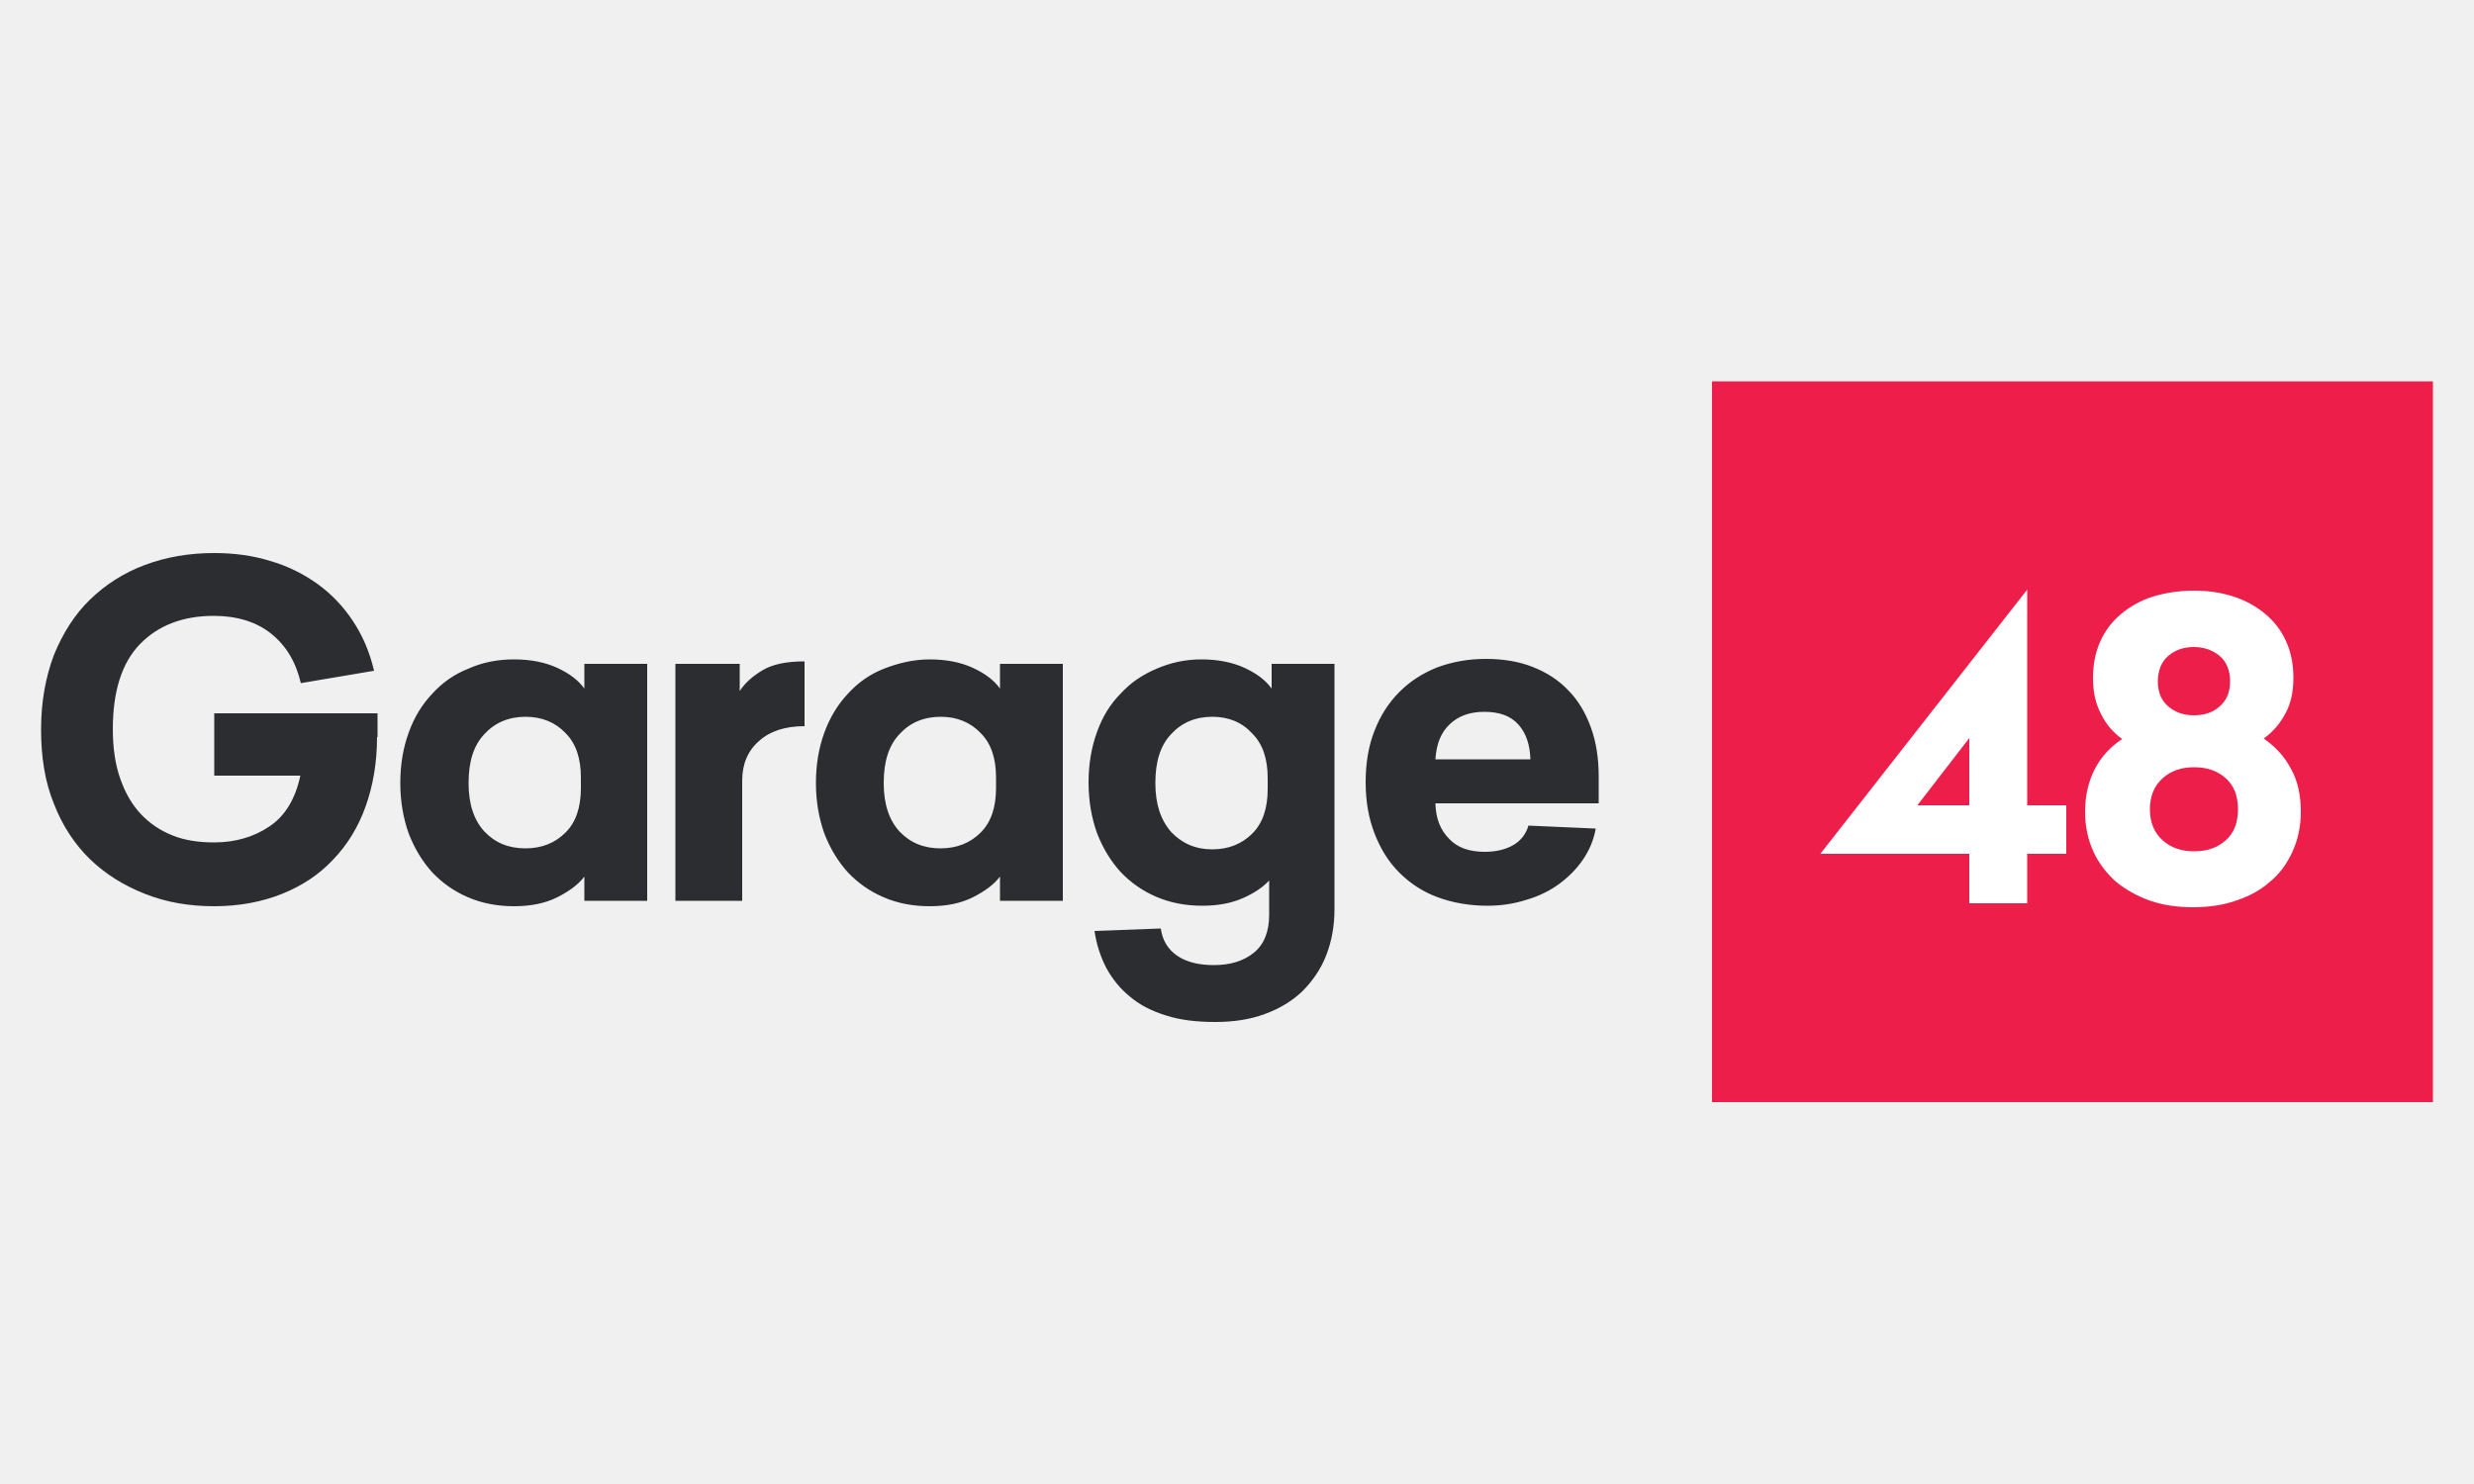
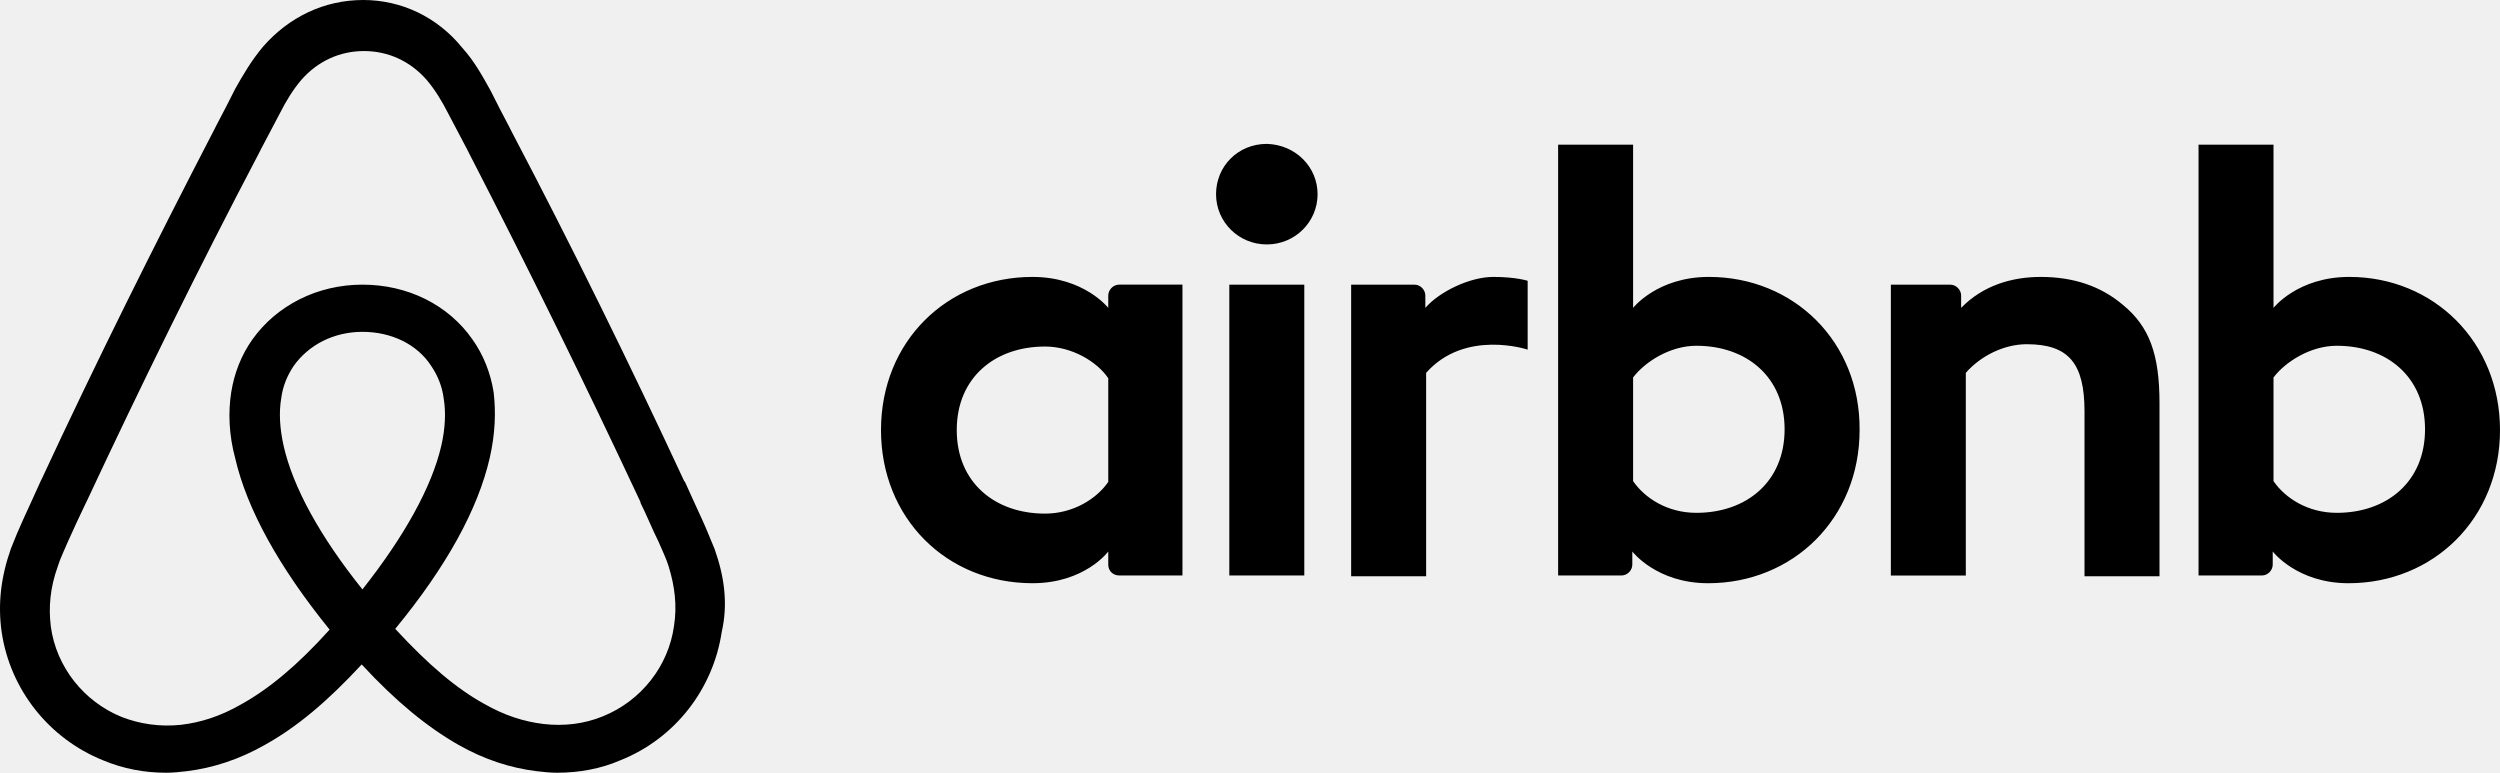
- <svg xmlns="http://www.w3.org/2000/svg" version="1.1" id="Layer_1" x="0px" y="0px" viewBox="0 0 50 30" style="enable-background:new 0 0 50 30;" xml:space="preserve">
-   <style type="text/css">
- 	.st0{fill-rule:evenodd;clip-rule:evenodd;fill:#2B2D30;}
- 	.st1{fill-rule:evenodd;clip-rule:evenodd;fill:#EE1E4B;}
- 	.st2{fill-rule:evenodd;clip-rule:evenodd;fill:#FFFFFF;}
- </style>
-   <g>
-     <g id="garage48_logo_1_">
-       <g id="logo_1_">
-         <path id="Garage_1_" class="st0" d="M7.62,14.9c0,0.51-0.08,0.98-0.23,1.4c-0.15,0.42-0.37,0.78-0.66,1.08     c-0.28,0.3-0.63,0.53-1.03,0.69s-0.86,0.25-1.37,0.25s-0.97-0.08-1.4-0.25s-0.8-0.4-1.11-0.7s-0.56-0.68-0.73-1.12     c-0.18-0.44-0.26-0.94-0.26-1.5c0-0.56,0.09-1.06,0.26-1.51c0.18-0.44,0.42-0.82,0.73-1.12s0.68-0.54,1.11-0.7     s0.89-0.24,1.4-0.24c0.4,0,0.78,0.05,1.13,0.16c0.35,0.1,0.67,0.26,0.95,0.46c0.28,0.2,0.52,0.45,0.72,0.75     c0.2,0.3,0.34,0.63,0.43,1.01l-1.48,0.25c-0.1-0.43-0.3-0.76-0.6-1s-0.69-0.36-1.16-0.36c-0.62,0-1.12,0.19-1.49,0.57     c-0.37,0.38-0.55,0.96-0.55,1.72c0,0.38,0.05,0.72,0.15,1c0.1,0.29,0.24,0.53,0.42,0.72c0.18,0.19,0.39,0.33,0.64,0.43     c0.25,0.1,0.53,0.14,0.84,0.14c0.42,0,0.8-0.11,1.11-0.32c0.32-0.21,0.53-0.56,0.63-1.03H4.33v-1.26h3.3V14.9z M10.39,13.33     c0.34,0,0.63,0.06,0.87,0.17c0.24,0.11,0.43,0.25,0.55,0.42v-0.5h1.27v4.79h-1.27v-0.49c-0.12,0.16-0.31,0.3-0.55,0.42     c-0.24,0.12-0.53,0.18-0.87,0.18s-0.65-0.06-0.93-0.18c-0.28-0.12-0.52-0.29-0.72-0.5c-0.2-0.22-0.36-0.48-0.48-0.79     c-0.11-0.31-0.17-0.65-0.17-1.02c0-0.38,0.06-0.72,0.17-1.02c0.11-0.31,0.27-0.57,0.48-0.79c0.2-0.22,0.44-0.39,0.72-0.5     C9.75,13.39,10.05,13.33,10.39,13.33z M10.62,14.49c-0.34,0-0.62,0.12-0.83,0.35c-0.22,0.23-0.32,0.56-0.32,0.99     c0,0.43,0.11,0.75,0.32,0.98c0.22,0.23,0.49,0.34,0.83,0.34c0.33,0,0.6-0.11,0.81-0.32s0.31-0.51,0.31-0.9v-0.21     c0-0.39-0.1-0.69-0.31-0.9C11.22,14.6,10.95,14.49,10.62,14.49z M16.26,14.68c-0.39,0-0.7,0.1-0.92,0.3     c-0.23,0.2-0.34,0.47-0.34,0.8v2.43h-1.35v-4.79h1.3v0.55c0.1-0.16,0.26-0.3,0.46-0.42s0.48-0.18,0.85-0.18V14.68z M18.79,13.33     c0.34,0,0.63,0.06,0.87,0.17c0.24,0.11,0.43,0.25,0.55,0.42v-0.5h1.27v4.79h-1.27v-0.49c-0.12,0.16-0.31,0.3-0.55,0.42     c-0.24,0.12-0.53,0.18-0.87,0.18c-0.34,0-0.65-0.06-0.93-0.18c-0.28-0.12-0.52-0.29-0.72-0.5c-0.2-0.22-0.36-0.48-0.48-0.79     c-0.11-0.31-0.17-0.65-0.17-1.02c0-0.38,0.06-0.72,0.17-1.02s0.27-0.57,0.48-0.79c0.2-0.22,0.44-0.39,0.72-0.5     S18.45,13.33,18.79,13.33z M19.01,14.49c-0.34,0-0.62,0.12-0.83,0.35c-0.22,0.23-0.32,0.56-0.32,0.99c0,0.43,0.11,0.75,0.32,0.98     c0.22,0.23,0.49,0.34,0.83,0.34c0.33,0,0.6-0.11,0.81-0.32c0.21-0.21,0.31-0.51,0.31-0.9v-0.21c0-0.39-0.1-0.69-0.31-0.9     C19.61,14.6,19.34,14.49,19.01,14.49z M24.28,13.33c0.34,0,0.63,0.06,0.87,0.17c0.24,0.11,0.43,0.25,0.55,0.42v-0.5h1.27v4.96     c0,0.35-0.06,0.66-0.17,0.94c-0.11,0.28-0.28,0.52-0.48,0.72c-0.21,0.2-0.46,0.35-0.76,0.46c-0.3,0.11-0.63,0.16-1,0.16     c-0.38,0-0.71-0.04-0.99-0.13c-0.29-0.09-0.53-0.21-0.73-0.38c-0.2-0.16-0.36-0.36-0.48-0.58c-0.12-0.23-0.2-0.48-0.24-0.75     l1.34-0.05c0.03,0.23,0.14,0.42,0.33,0.55s0.44,0.19,0.74,0.19c0.33,0,0.6-0.08,0.81-0.25s0.31-0.43,0.31-0.77v-0.69     c-0.13,0.14-0.31,0.26-0.54,0.36c-0.23,0.1-0.5,0.15-0.81,0.15c-0.34,0-0.65-0.06-0.93-0.18c-0.28-0.12-0.52-0.29-0.72-0.5     c-0.2-0.22-0.36-0.48-0.48-0.79c-0.11-0.31-0.17-0.65-0.17-1.02c0-0.38,0.06-0.72,0.17-1.02c0.11-0.31,0.27-0.57,0.48-0.78     c0.2-0.22,0.44-0.38,0.72-0.5S23.94,13.33,24.28,13.33z M24.5,14.49c-0.34,0-0.62,0.12-0.83,0.35c-0.22,0.23-0.32,0.56-0.32,0.99     c0,0.43,0.11,0.75,0.32,0.99c0.22,0.23,0.49,0.35,0.83,0.35c0.33,0,0.6-0.11,0.81-0.32c0.21-0.21,0.31-0.51,0.31-0.9v-0.22     c0-0.39-0.1-0.69-0.31-0.9C25.1,14.6,24.83,14.49,24.5,14.49z M29.01,16.25c0.01,0.3,0.1,0.53,0.28,0.71     c0.17,0.18,0.41,0.26,0.72,0.26c0.23,0,0.43-0.05,0.58-0.14c0.15-0.09,0.25-0.22,0.3-0.39l1.36,0.06     c-0.04,0.23-0.13,0.44-0.26,0.63c-0.13,0.19-0.29,0.35-0.48,0.49c-0.19,0.14-0.42,0.25-0.66,0.32c-0.25,0.08-0.51,0.12-0.79,0.12     c-0.36,0-0.7-0.06-1-0.17c-0.3-0.11-0.56-0.28-0.78-0.5c-0.22-0.22-0.38-0.48-0.5-0.79s-0.18-0.65-0.18-1.04     c0-0.39,0.06-0.74,0.18-1.04c0.12-0.31,0.29-0.57,0.5-0.78c0.22-0.22,0.47-0.38,0.77-0.5c0.3-0.11,0.62-0.17,0.98-0.17     c0.34,0,0.66,0.05,0.94,0.16c0.28,0.11,0.52,0.26,0.72,0.47c0.2,0.2,0.35,0.45,0.46,0.75c0.11,0.3,0.16,0.63,0.16,1v0.54H29.01z      M30,14.39c-0.29,0-0.52,0.08-0.7,0.25c-0.18,0.17-0.27,0.4-0.29,0.71h1.92c-0.01-0.3-0.09-0.53-0.24-0.7     C30.53,14.47,30.3,14.39,30,14.39z" />
-         <rect id="Rectangle_1_" x="34.6" y="7.71" class="st1" width="14.57" height="14.57" />
-         <path id="_x34_8_1_" class="st2" d="M41.76,16.28v0.98h-0.79v1H39.8v-1h-3.01l4.18-5.34v4.36H41.76z M39.8,16.28v-1.36     l-1.05,1.36H39.8z M44.34,11.94c0.29,0,0.56,0.04,0.8,0.12c0.25,0.08,0.46,0.2,0.64,0.35c0.18,0.15,0.32,0.33,0.42,0.55     c0.1,0.22,0.15,0.46,0.15,0.74c0,0.28-0.05,0.52-0.16,0.72c-0.11,0.21-0.25,0.37-0.44,0.51c0.23,0.16,0.42,0.36,0.55,0.61     c0.14,0.25,0.2,0.54,0.2,0.87c0,0.3-0.06,0.57-0.17,0.81s-0.26,0.45-0.46,0.61c-0.19,0.17-0.42,0.29-0.69,0.38     c-0.26,0.09-0.55,0.13-0.86,0.13c-0.31,0-0.6-0.04-0.86-0.13c-0.26-0.09-0.49-0.22-0.69-0.38c-0.19-0.17-0.35-0.37-0.46-0.61     c-0.11-0.24-0.17-0.51-0.17-0.81c0-0.33,0.07-0.62,0.2-0.87s0.32-0.45,0.55-0.6c-0.18-0.13-0.33-0.3-0.43-0.51     c-0.11-0.21-0.16-0.45-0.16-0.73c0-0.27,0.05-0.52,0.15-0.74s0.24-0.4,0.42-0.55c0.18-0.15,0.39-0.27,0.64-0.35     C43.78,11.98,44.05,11.94,44.34,11.94z M44.34,13.08c-0.21,0-0.38,0.06-0.52,0.18c-0.14,0.12-0.21,0.3-0.21,0.52     c0,0.21,0.07,0.38,0.21,0.5c0.14,0.12,0.31,0.18,0.52,0.18c0.21,0,0.39-0.06,0.52-0.18c0.14-0.12,0.21-0.29,0.21-0.5     c0-0.23-0.07-0.4-0.21-0.52C44.73,13.15,44.55,13.08,44.34,13.08z M44.34,15.51c-0.25,0-0.46,0.07-0.63,0.22     c-0.17,0.15-0.26,0.36-0.26,0.63c0,0.27,0.09,0.48,0.26,0.63s0.38,0.22,0.63,0.22c0.26,0,0.47-0.07,0.64-0.22     c0.17-0.15,0.25-0.36,0.25-0.63c0-0.27-0.08-0.48-0.25-0.63C44.81,15.58,44.6,15.51,44.34,15.51z" />
+ <svg xmlns="http://www.w3.org/2000/svg" width="220px" height="68px" viewBox="0 0 220 68" version="1.1">
+   <g id="Page-1" stroke="none" stroke-width="1" fill="none" fill-rule="evenodd">
+     <g id="Desktop" transform="translate(-720, -2464)" fill="#000000" fill-rule="nonzero">
+       <g id="Brands" transform="translate(-68, 2176)">
+         <g id="airbnb" transform="translate(788, 288)">
+           <path d="M115.947,17.086 C115.947,19.537 113.953,21.51 111.479,21.51 C109.004,21.51 107.012,19.537 107.012,17.086 C107.012,14.635 108.936,12.662 111.479,12.662 C114.023,12.73 115.947,14.704 115.947,17.086 L115.947,17.086 Z M97.527,26.003 L97.527,27.093 C97.527,27.093 95.397,24.369 90.861,24.369 C83.37,24.369 77.528,30.019 77.528,37.846 C77.528,45.606 83.302,51.323 90.861,51.323 C95.466,51.323 97.527,48.533 97.527,48.533 L97.527,49.689 C97.527,50.234 97.941,50.641 98.49,50.641 L104.056,50.641 L104.056,25.047 L98.49,25.047 C97.941,25.049 97.527,25.527 97.527,26.003 L97.527,26.003 Z M97.527,42.407 C96.497,43.905 94.435,45.198 91.961,45.198 C87.563,45.198 84.194,42.475 84.194,37.846 C84.194,33.217 87.563,30.495 91.961,30.495 C94.367,30.495 96.566,31.856 97.527,33.285 L97.527,42.407 Z M108.18,25.049 L114.778,25.049 L114.778,50.643 L108.18,50.643 L108.18,25.049 L108.18,25.049 Z M206.737,24.368 C202.2,24.368 200.069,27.092 200.069,27.092 L200.069,12.73 L193.472,12.73 L193.472,50.643 L199.039,50.643 C199.589,50.643 200,50.167 200,49.69 L200,48.533 C200,48.533 202.132,51.324 206.666,51.324 C214.159,51.324 220,45.608 220,37.848 C220,30.088 214.159,24.368 206.737,24.368 L206.737,24.368 Z M205.637,45.129 C203.093,45.129 201.1,43.837 200.069,42.339 L200.069,33.217 C201.1,31.856 203.299,30.427 205.637,30.427 C210.035,30.427 213.403,33.149 213.403,37.778 C213.403,42.407 210.036,45.129 205.637,45.129 Z M190.036,35.465 L190.036,50.711 L183.437,50.711 L183.437,36.213 C183.437,31.993 182.063,30.291 178.354,30.291 C176.361,30.291 174.299,31.312 172.991,32.81 L172.991,50.644 L166.395,50.644 L166.395,25.05 L171.616,25.05 C172.166,25.05 172.579,25.527 172.579,26.003 L172.579,27.093 C174.503,25.118 177.046,24.369 179.588,24.369 C182.475,24.369 184.881,25.187 186.806,26.82 C189.141,28.726 190.036,31.176 190.036,35.465 L190.036,35.465 Z M150.379,24.368 C145.844,24.368 143.713,27.092 143.713,27.092 L143.713,12.73 L137.115,12.73 L137.115,50.643 L142.681,50.643 C143.231,50.643 143.644,50.167 143.644,49.69 L143.644,48.533 C143.644,48.533 145.775,51.324 150.31,51.324 C157.802,51.324 163.644,45.608 163.644,37.848 C163.712,30.087 157.871,24.368 150.379,24.368 L150.379,24.368 Z M149.279,45.129 C146.736,45.129 144.744,43.837 143.713,42.339 L143.713,33.217 C144.744,31.856 146.943,30.427 149.279,30.427 C153.678,30.427 157.045,33.149 157.045,37.778 C157.045,42.407 153.678,45.129 149.279,45.129 Z M131.41,24.368 C133.403,24.368 134.434,24.709 134.434,24.709 L134.434,30.767 C134.434,30.767 128.936,28.929 125.5,32.809 L125.5,50.711 L118.901,50.711 L118.901,25.049 L124.469,25.049 C125.019,25.049 125.43,25.526 125.43,26.003 L125.43,27.092 C126.669,25.662 129.349,24.368 131.41,24.368 L131.41,24.368 Z M62.89,48.329 C62.546,47.512 62.202,46.627 61.859,45.878 C61.308,44.653 60.758,43.495 60.278,42.407 L60.21,42.339 C55.467,32.128 50.382,21.783 45.02,11.573 L44.814,11.164 C44.251,10.105 43.701,9.038 43.166,7.965 C42.478,6.739 41.791,5.447 40.692,4.221 C38.492,1.498 35.331,0 31.964,0 C28.527,0 25.434,1.498 23.167,4.084 C22.136,5.309 21.379,6.602 20.693,7.828 C20.156,8.901 19.607,9.968 19.044,11.027 L18.837,11.437 C13.545,21.646 8.391,31.992 3.649,42.202 L3.579,42.337 C3.099,43.428 2.548,44.585 1.998,45.809 C1.655,46.558 1.312,47.375 0.968,48.259 C0.074,50.777 -0.201,53.16 0.144,55.611 C0.9,60.717 4.335,65.003 9.078,66.911 C10.865,67.66 12.721,68 14.645,68 C15.195,68 15.882,67.932 16.432,67.863 C18.701,67.591 21.037,66.843 23.306,65.55 C26.124,63.984 28.804,61.739 31.828,58.471 C34.851,61.739 37.601,63.984 40.35,65.55 C42.619,66.843 44.955,67.591 47.222,67.863 C47.772,67.933 48.46,68 49.01,68 C50.935,68 52.859,67.66 54.576,66.911 C59.388,65.003 62.755,60.649 63.512,55.611 C64.057,53.229 63.783,50.848 62.89,48.329 L62.89,48.329 Z M31.894,51.868 C28.183,47.239 25.777,42.883 24.953,39.209 C24.61,37.643 24.54,36.281 24.747,35.056 C24.884,33.967 25.297,33.013 25.847,32.197 C27.153,30.36 29.352,29.202 31.895,29.202 C34.439,29.202 36.707,30.291 37.944,32.197 C38.494,33.013 38.906,33.967 39.044,35.056 C39.25,36.282 39.181,37.711 38.838,39.209 C38.01,42.815 35.605,47.172 31.894,51.868 Z M59.315,55.067 C58.835,58.607 56.429,61.671 53.062,63.032 C51.413,63.712 49.625,63.917 47.839,63.712 C46.121,63.507 44.402,62.963 42.616,61.943 C40.142,60.58 37.668,58.471 34.781,55.339 C39.316,49.827 42.065,44.789 43.097,40.297 C43.578,38.187 43.647,36.281 43.44,34.511 C43.166,32.809 42.547,31.243 41.585,29.882 C39.453,26.818 35.879,25.049 31.894,25.049 C27.909,25.049 24.334,26.887 22.204,29.882 C21.242,31.243 20.623,32.809 20.348,34.511 C20.073,36.281 20.141,38.255 20.691,40.297 C21.722,44.789 24.54,49.894 29.006,55.407 C26.189,58.539 23.646,60.649 21.171,62.011 C19.384,63.032 17.667,63.577 15.949,63.78 C14.094,63.985 12.306,63.712 10.725,63.1 C7.358,61.739 4.953,58.675 4.472,55.135 C4.266,53.434 4.403,51.733 5.091,49.827 C5.296,49.145 5.641,48.465 5.984,47.649 C6.465,46.559 7.014,45.401 7.564,44.245 L7.634,44.109 C12.375,33.967 17.461,23.621 22.753,13.547 L22.959,13.138 C23.51,12.118 24.06,11.029 24.609,10.007 C25.159,8.918 25.777,7.897 26.533,7.011 C27.977,5.379 29.9,4.493 32.032,4.493 C34.163,4.493 36.087,5.379 37.53,7.011 C38.286,7.899 38.904,8.92 39.454,10.007 C40.005,11.029 40.555,12.118 41.103,13.138 L41.31,13.547 C46.522,23.663 51.54,33.874 56.362,44.177 L56.362,44.245 C56.912,45.336 57.393,46.56 57.943,47.651 C58.286,48.466 58.63,49.146 58.836,49.827 C59.385,51.595 59.591,53.298 59.315,55.067 L59.315,55.067 Z" id="Shape" />
+         </g>
      </g>
    </g>
  </g>
</svg>
